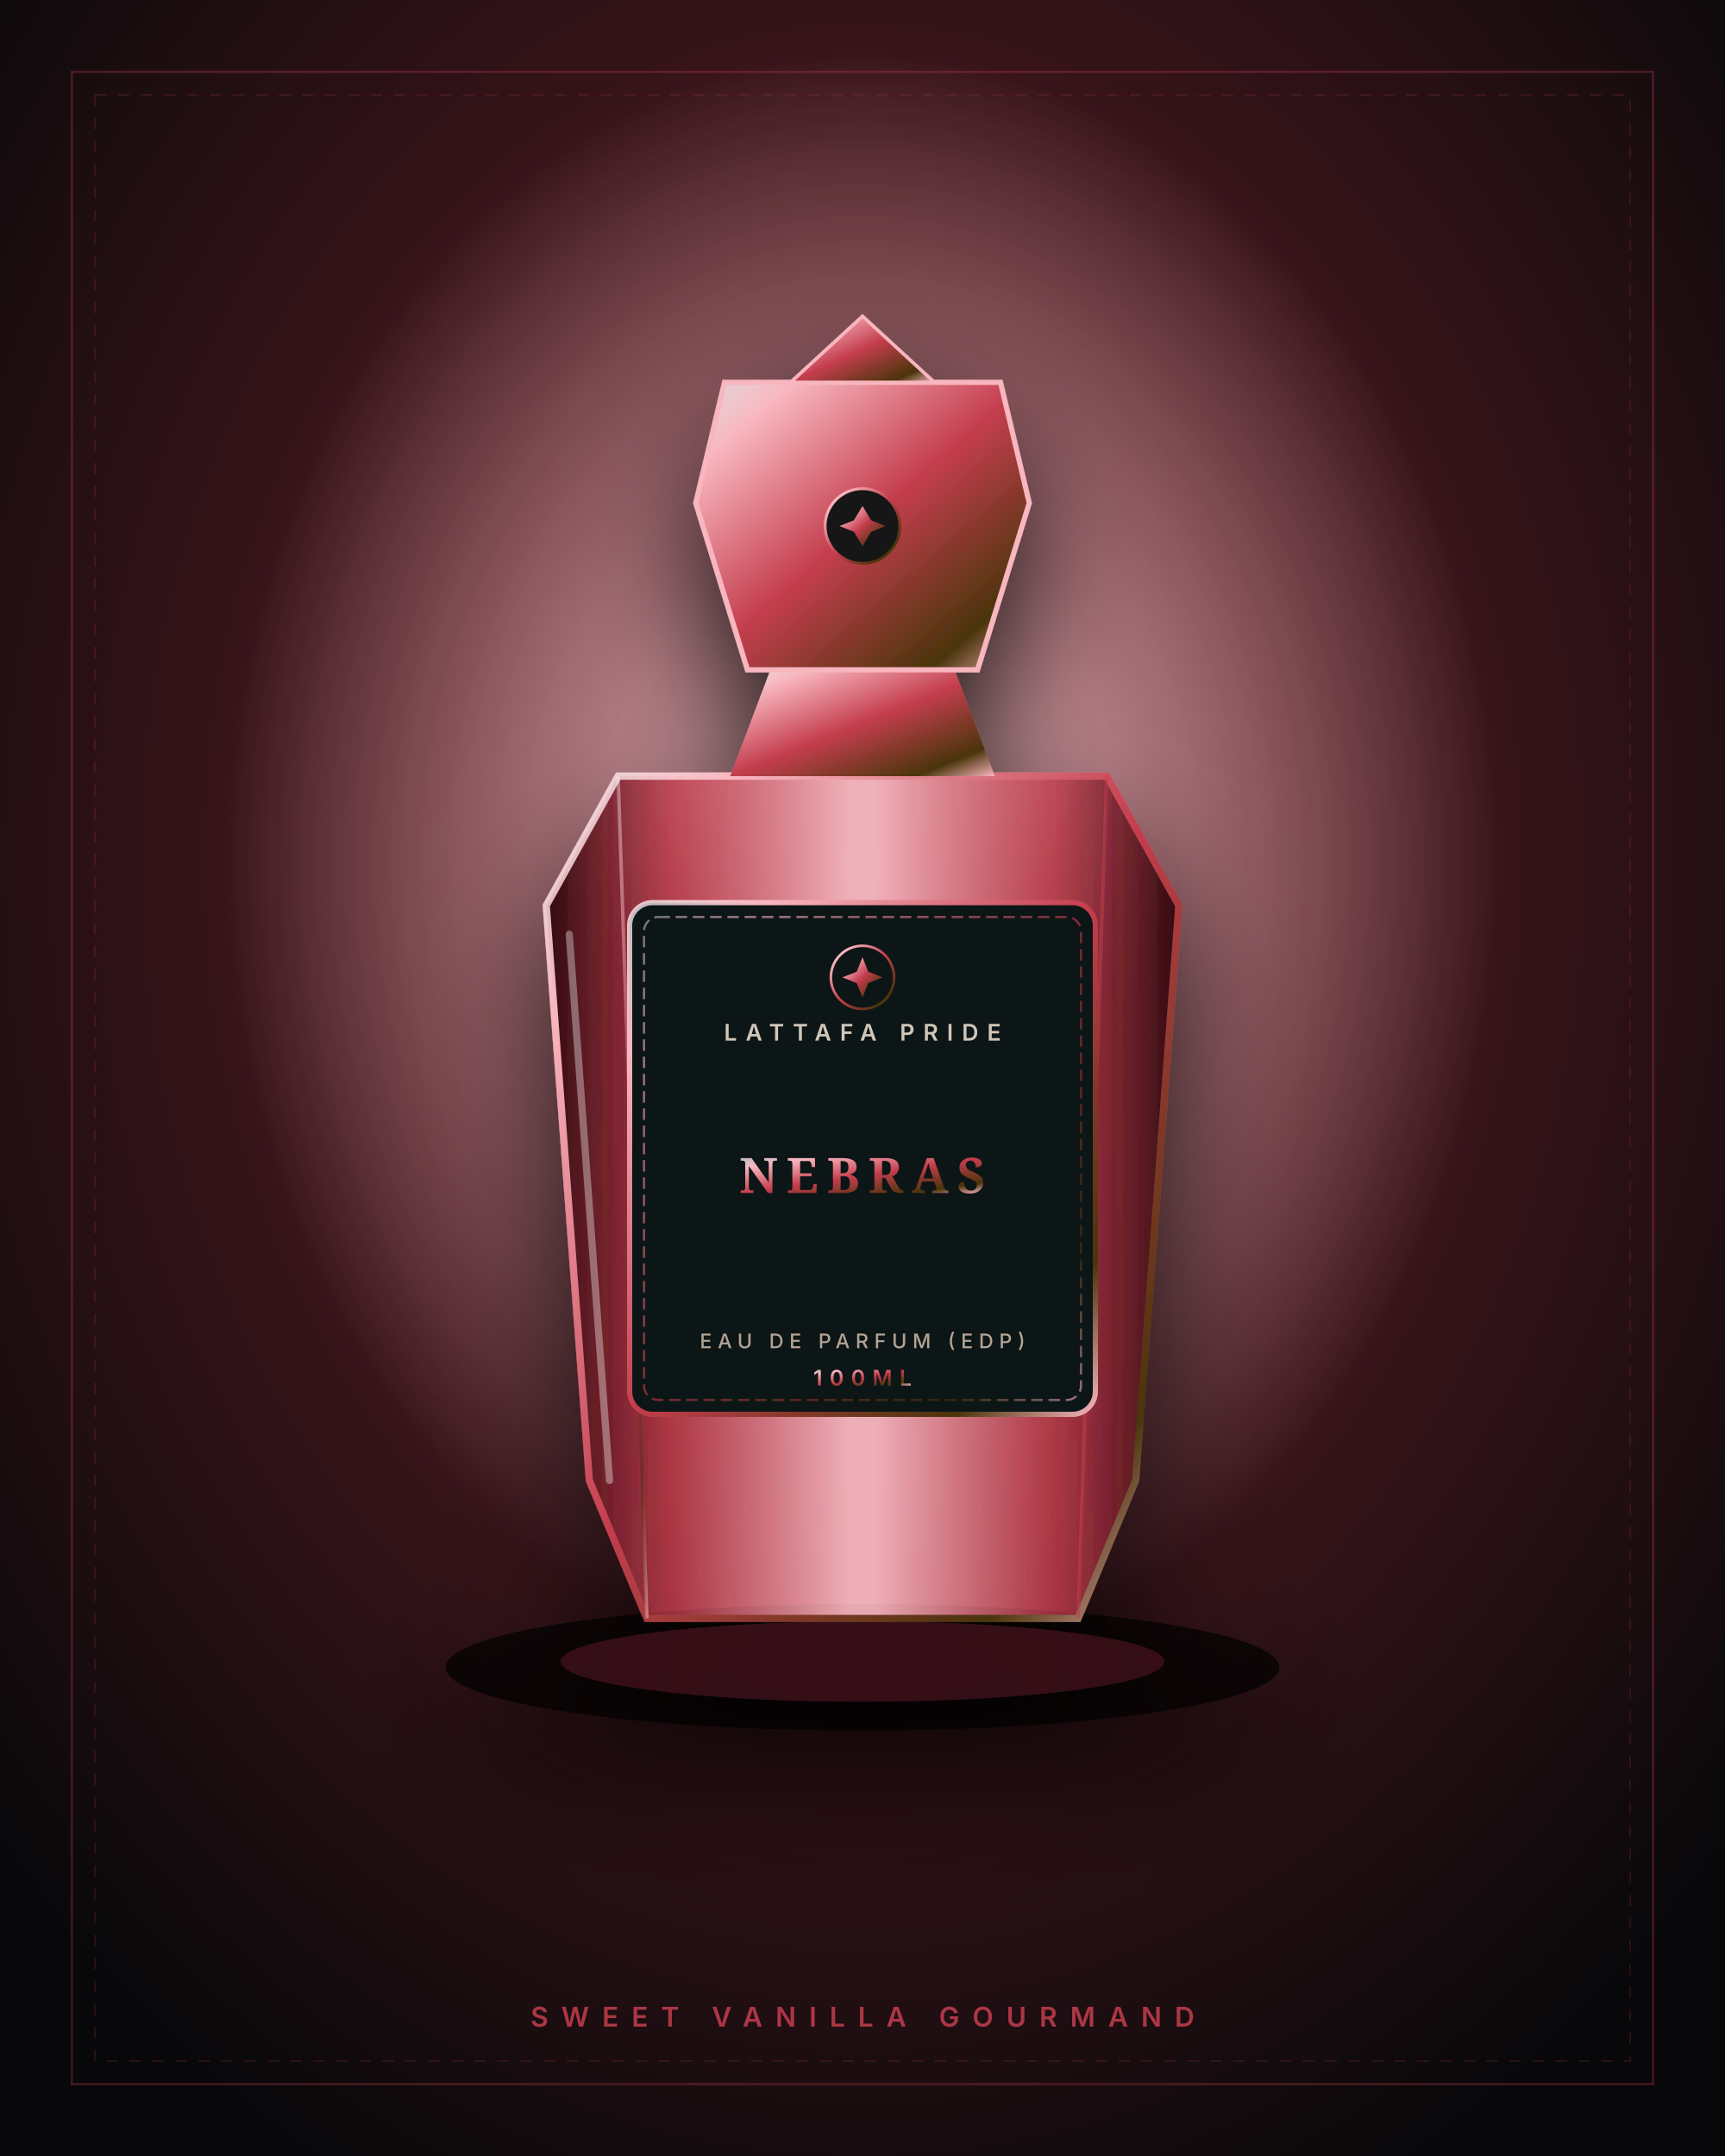
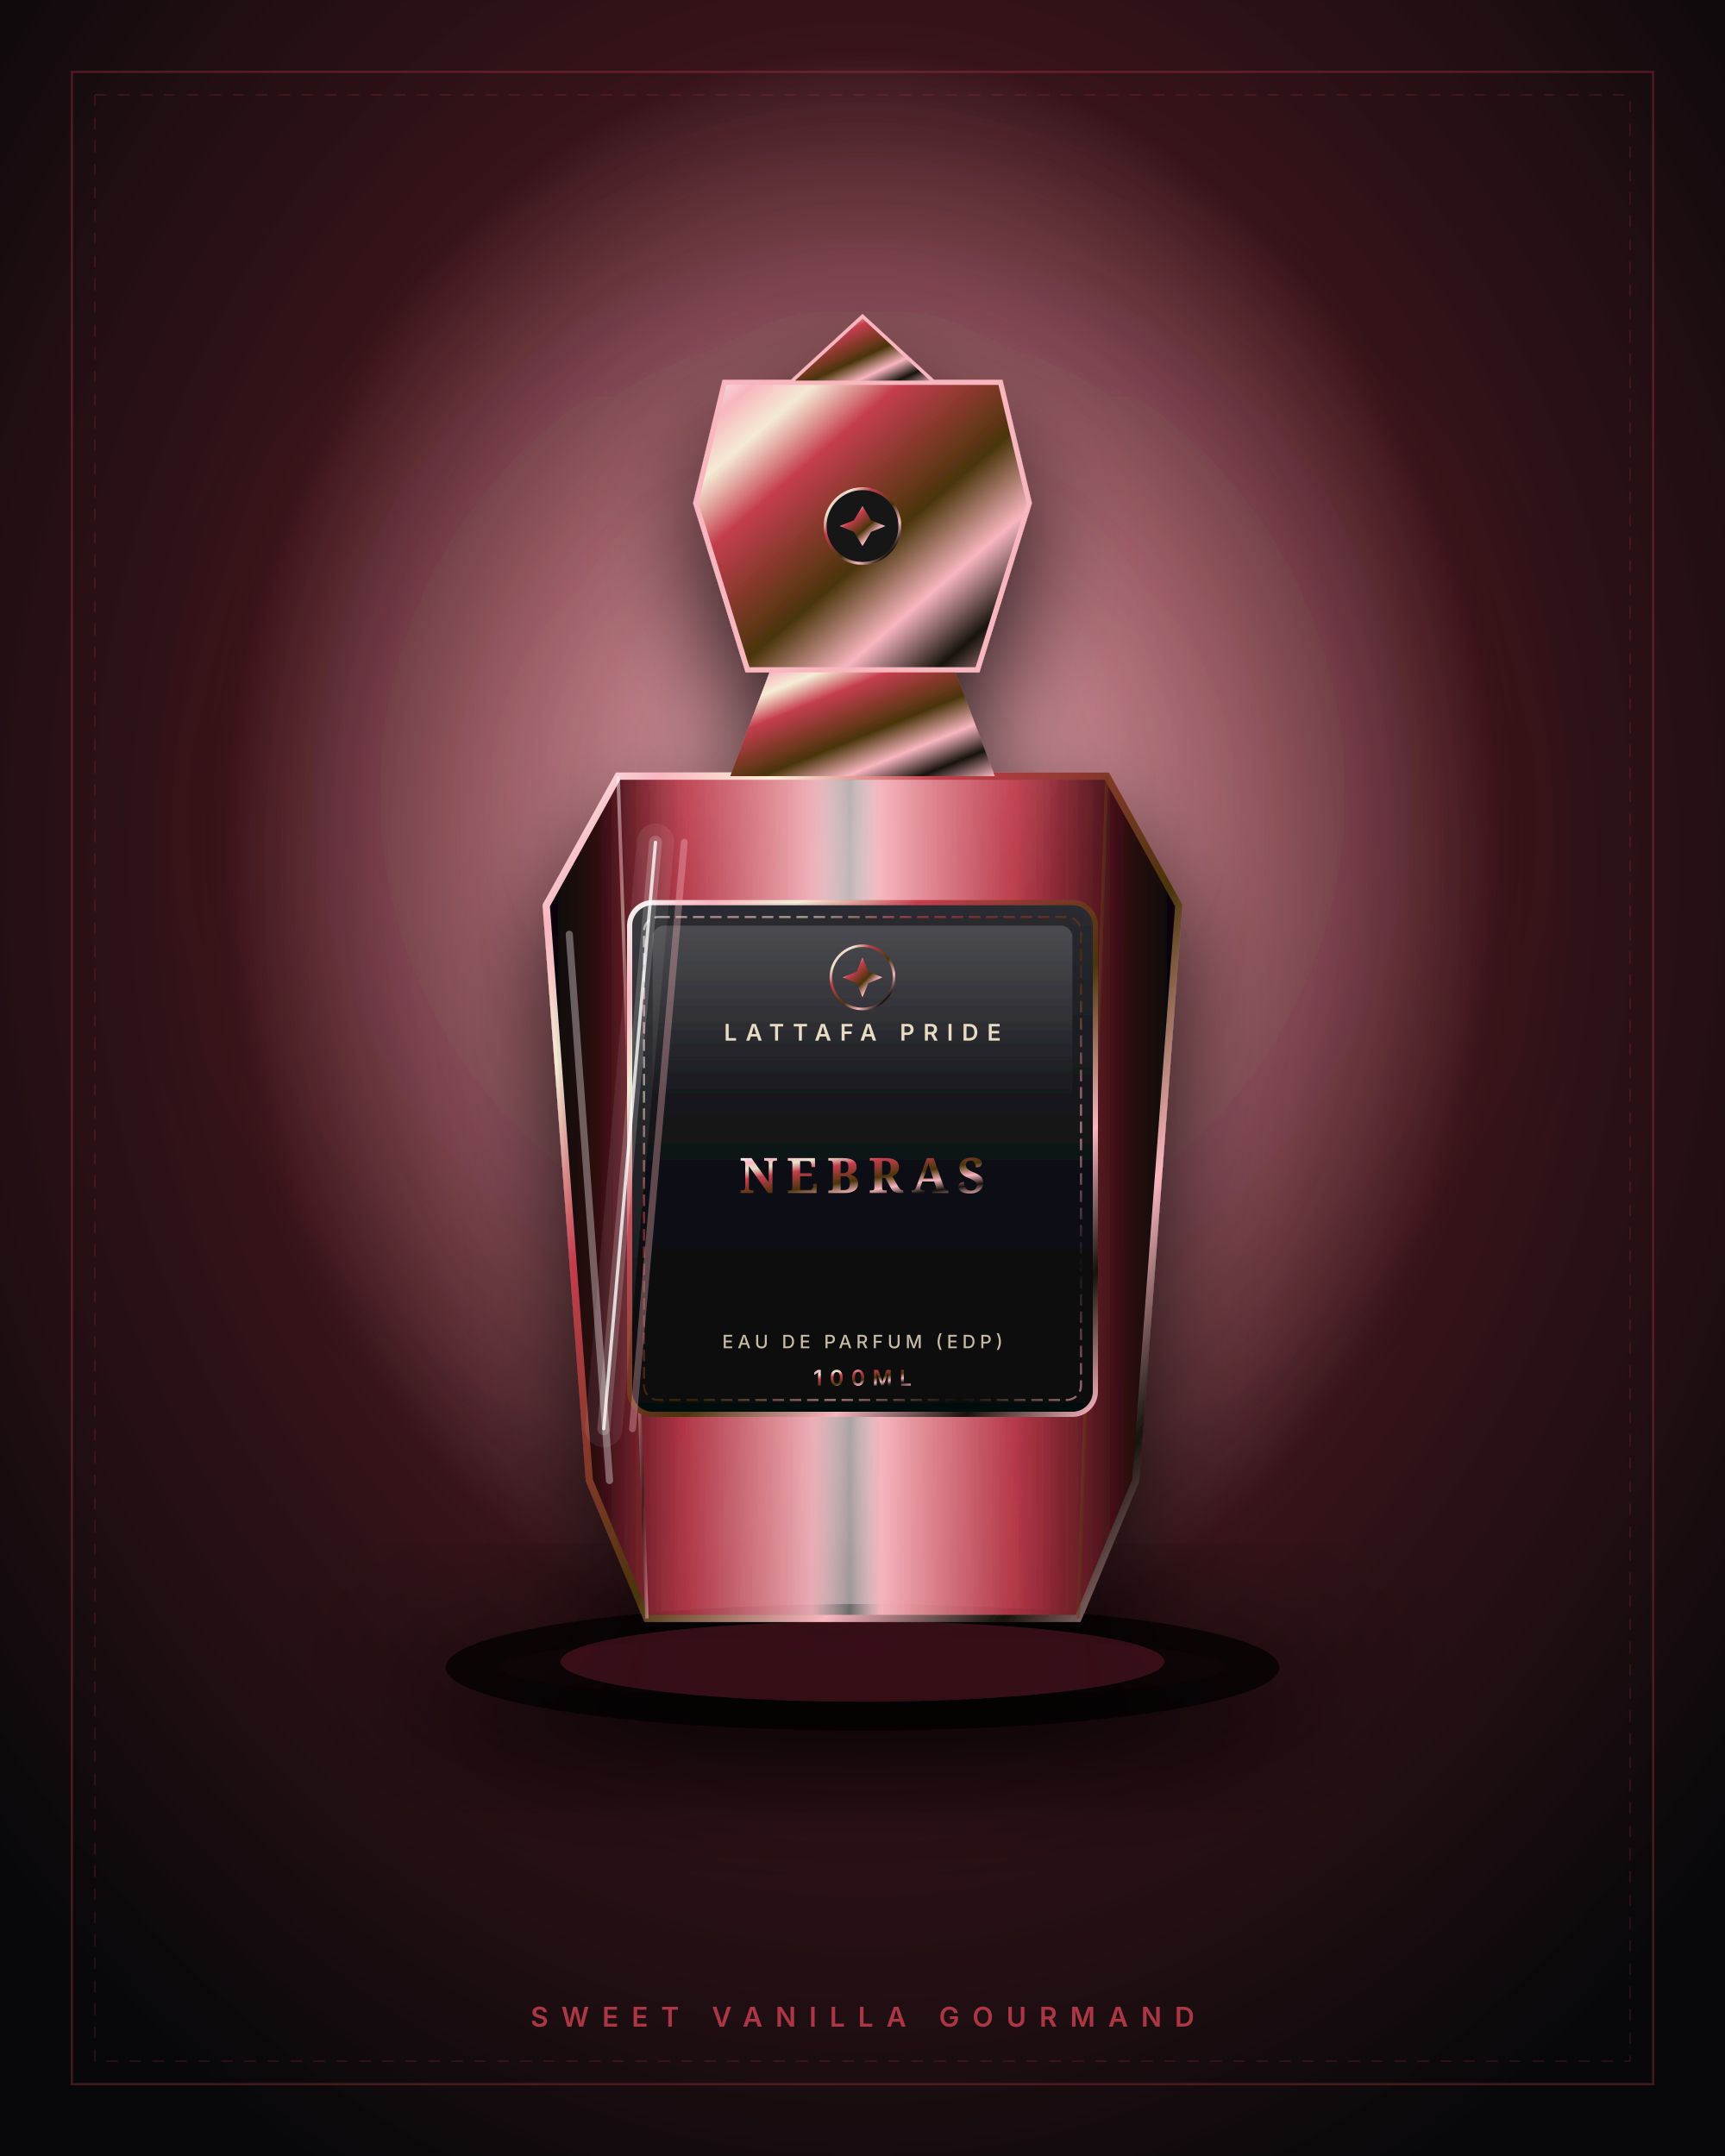
<svg xmlns="http://www.w3.org/2000/svg" viewBox="0 0 600 750" width="600" height="750">
  <defs>
    <radialGradient id="ambG" cx="50%" cy="40%" r="68%">
      <stop offset="0%" stop-color="#c43d4d" stop-opacity="0.32" />
      <stop offset="55%" stop-color="#2d080e" stop-opacity="0.95" />
      <stop offset="100%" stop-color="#08080a" />
    </radialGradient>
    <linearGradient id="metalG" x1="0%" y1="0%" x2="100%" y2="100%">
-       <stop offset="0%" stop-color="#ffffff" stop-opacity="0.7" />
-       <stop offset="15%" stop-color="#f8b6bf" />
-       <stop offset="50%" stop-color="#c43d4d" />
-       <stop offset="85%" stop-color="#4a350b" />
+       <stop offset="0%" stop-color="#ffffff" stop-opacity="0.95" />
+       <stop offset="9%" stop-color="#f8b6bf" />
+       <stop offset="18%" stop-color="#fff8df" stop-opacity="0.9" />
+       <stop offset="31%" stop-color="#c43d4d" />
+       <stop offset="56%" stop-color="#4a350b" />
+       <stop offset="72%" stop-color="#f8b6bf" />
+       <stop offset="86%" stop-color="#17130c" />
      <stop offset="100%" stop-color="#f8b6bf" />
    </linearGradient>
    <linearGradient id="bodyG" x1="0%" y1="0%" x2="100%" y2="0%">
-       <stop offset="0%" stop-color="#2d080e" />
-       <stop offset="20%" stop-color="#c43d4d" stop-opacity="0.75" />
-       <stop offset="48%" stop-color="#f8b6bf" stop-opacity="0.92" />
-       <stop offset="52%" stop-color="#f8b6bf" stop-opacity="0.92" />
-       <stop offset="80%" stop-color="#c43d4d" stop-opacity="0.75" />
-       <stop offset="100%" stop-color="#2d080e" />
+       <stop offset="0%" stop-color="#050609" />
+       <stop offset="8%" stop-color="#2d080e" />
+       <stop offset="22%" stop-color="#c43d4d" stop-opacity="0.78" />
+       <stop offset="42%" stop-color="#f8b6bf" stop-opacity="0.9" />
+       <stop offset="48%" stop-color="#ffffff" stop-opacity="0.38" />
+       <stop offset="53%" stop-color="#f8b6bf" stop-opacity="0.98" />
+       <stop offset="74%" stop-color="#c43d4d" stop-opacity="0.82" />
+       <stop offset="92%" stop-color="#2d080e" />
+       <stop offset="100%" stop-color="#050609" />
    </linearGradient>
    <linearGradient id="baseG" x1="0%" y1="0%" x2="100%" y2="0%">
      <stop offset="0%" stop-color="#000000" stop-opacity="0.8" />
-       <stop offset="30%" stop-color="#f8b6bf" stop-opacity="0.4" />
-       <stop offset="50%" stop-color="#ffffff" stop-opacity="0.6" />
-       <stop offset="70%" stop-color="#f8b6bf" stop-opacity="0.4" />
+       <stop offset="24%" stop-color="#c43d4d" stop-opacity="0.38" />
+       <stop offset="46%" stop-color="#f8b6bf" stop-opacity="0.72" />
+       <stop offset="54%" stop-color="#ffffff" stop-opacity="0.78" />
+       <stop offset="76%" stop-color="#f8b6bf" stop-opacity="0.36" />
      <stop offset="100%" stop-color="#000000" stop-opacity="0.8" />
    </linearGradient>
+     <linearGradient id="labelG" x1="0%" y1="0%" x2="0%" y2="100%">
+       <stop offset="0%" stop-color="#2b2b31" />
+       <stop offset="48%" stop-color="#111216" />
+       <stop offset="100%" stop-color="#06070a" />
+     </linearGradient>
+     <linearGradient id="labelSheen" x1="0%" y1="0%" x2="0%" y2="100%">
+       <stop offset="0%" stop-color="#ffffff" stop-opacity="0.75" />
+       <stop offset="100%" stop-color="#ffffff" stop-opacity="0" />
+     </linearGradient>
+     <radialGradient id="bloomG" cx="50%" cy="45%" r="58%">
+       <stop offset="0%" stop-color="#f8b6bf" stop-opacity="0.24" />
+       <stop offset="42%" stop-color="#c43d4d" stop-opacity="0.10" />
+       <stop offset="100%" stop-color="#2d080e" stop-opacity="0" />
+     </radialGradient>
    <filter id="flaconShadow" x="-30%" y="-20%" width="160%" height="150%">
-       <feDropShadow dx="0" dy="20" stdDeviation="22" flood-color="#000000" flood-opacity="0.85" />
+       <feDropShadow dx="0" dy="18" stdDeviation="18" flood-color="#000000" flood-opacity="0.8" />
+     </filter>
+     <filter id="softGlow" x="-40%" y="-40%" width="180%" height="180%">
+       <feGaussianBlur stdDeviation="28" />
    </filter>
  </defs>
  <rect width="600" height="750" fill="url(#ambG)" />
+   <circle cx="300" cy="300" r="245" fill="url(#bloomG)" filter="url(#softGlow)" />
+   <ellipse cx="300" cy="584" rx="174" ry="26" fill="#000000" opacity="0.42" filter="url(#softGlow)" />
+   <ellipse cx="300" cy="580" rx="126" ry="11" fill="#c43d4d" opacity="0.14" />
  <rect x="25" y="25" width="550" height="700" fill="none" stroke="#c43d4d" stroke-width="0.75" opacity="0.32" />
  <rect x="33" y="33" width="534" height="684" fill="none" stroke="#c43d4d" stroke-width="0.5" stroke-dasharray="4,4" opacity="0.2" />
  <g transform="translate(300, 365)" filter="url(#flaconShadow)">
    <ellipse cx="0" cy="215" rx="145" ry="22" fill="#000000" opacity="0.7" />
    <ellipse cx="0" cy="213" rx="105" ry="14" fill="#c43d4d" opacity="0.22" />
    <polygon points="-85,-95 85,-95 110,-50 95,150 75,198 -75,198 -95,150 -110,-50" fill="url(#bodyG)" stroke="url(#metalG)" stroke-width="2.5" />
    <line x1="-85" y1="-95" x2="-75" y2="198" stroke="url(#metalG)" stroke-width="1.2" opacity="0.5" />
    <line x1="85" y1="-95" x2="75" y2="198" stroke="url(#metalG)" stroke-width="1.2" opacity="0.5" />
    <line x1="-102" y1="-40" x2="-88" y2="150" stroke="#ffffff" stroke-width="2.5" stroke-linecap="round" opacity="0.35" />
-     <rect x="-81.0" y="-51.0" width="162" height="178" rx="8" fill="#111216" stroke="url(#metalG)" stroke-width="1.8" />
+     <rect x="-81.0" y="-51.0" width="162" height="178" rx="8" fill="url(#labelG)" stroke="url(#metalG)" stroke-width="1.8" />
    <rect x="-76.0" y="-46.0" width="152" height="168" rx="5" fill="none" stroke="url(#metalG)" stroke-width="0.75" stroke-dasharray="4,2" opacity="0.6" />
+     <rect x="-73.0" y="-43.0" width="146" height="60.5" rx="4" fill="url(#labelSheen)" opacity="0.22" />
    <g transform="translate(0, -25.0)">
      <circle cx="0" cy="0" r="11" fill="none" stroke="url(#metalG)" stroke-width="0.9" />
      <polygon points="0,-7 2,-2 7,0 2,2 0,7 -2,2 -7,0 -2,-2" fill="url(#metalG)" />
    </g>
-     <text x="0" y="-3.0" font-family="'Inter', -apple-system, sans-serif" font-size="8" font-weight="600" letter-spacing="3" fill="#cfc7b8" text-anchor="middle">LATTAFA PRIDE</text>
+     <text x="0" y="-3.0" font-family="'Inter', -apple-system, sans-serif" font-size="8" font-weight="600" letter-spacing="3" fill="#e8dcc4" text-anchor="middle">LATTAFA PRIDE</text>
    <line x1="-61.0" y1="5.0" x2="61.0" y2="5.0" stroke="url(#metalG)" stroke-width="0.6" opacity="0.5" />
    <text x="0" y="50" font-family="'Cinzel', 'Playfair Display', 'Georgia', serif" font-size="17" font-weight="700" letter-spacing="3" fill="url(#metalG)" text-anchor="middle">NEBRAS</text>
    <line x1="-57.0" y1="89.0" x2="57.0" y2="89.0" stroke="url(#metalG)" stroke-width="0.6" opacity="0.5" />
-     <text x="0" y="104.0" font-family="'Inter', -apple-system, sans-serif" font-size="7" font-weight="500" letter-spacing="2" fill="#b0a594" text-anchor="middle">EAU DE PARFUM (EDP)</text>
+     <text x="0" y="104.0" font-family="'Inter', -apple-system, sans-serif" font-size="6.4" font-weight="500" letter-spacing="1.5" fill="#c8bba4" text-anchor="middle">EAU DE PARFUM (EDP)</text>
    <text x="0" y="117.0" font-family="'Inter', -apple-system, sans-serif" font-size="7.5" font-weight="600" letter-spacing="2.5" fill="url(#metalG)" text-anchor="middle">100ML</text>
    <polygon points="-46,-95 -32,-132 32,-132 46,-95" fill="url(#metalG)" />
    <polygon points="-48,-232 48,-232 58,-190 40,-132 -40,-132 -58,-190" fill="url(#metalG)" stroke="#f8b6bf" stroke-width="1.8" />
    <path d="M-25,-232 L0,-255 L25,-232 Z" fill="url(#metalG)" stroke="#f8b6bf" stroke-width="1.2" />
    <circle cx="0" cy="-182" r="13" fill="#121316" stroke="url(#metalG)" stroke-width="1" />
    <polygon points="0,-189 3,-184 8,-182 3,-180 0,-175 -3,-180 -8,-182 -3,-184" fill="url(#metalG)" />
+     <path d="M-72,-72 L-90,132" fill="none" stroke="#ffffff" stroke-width="13" stroke-linecap="round" opacity="0.075" />
+     <path d="M-72,-72 L-90,132" fill="none" stroke="#ffffff" stroke-width="4.5" stroke-linecap="round" opacity="0.18" />
+     <path d="M-72,-72 L-90,132" fill="none" stroke="#ffffff" stroke-width="1.15" stroke-linecap="round" opacity="0.78" />
+     <path d="M-72,-72 L-90,132" fill="none" stroke="#f8b6bf" stroke-width="2.4" stroke-linecap="round" opacity="0.34" transform="translate(10,0)" />
  </g>
  <text x="300" y="705" font-family="'Inter', -apple-system, sans-serif" font-size="9.5" font-weight="600" letter-spacing="4.5" fill="#c43d4d" opacity="0.85" text-anchor="middle">SWEET VANILLA GOURMAND</text>
</svg>
